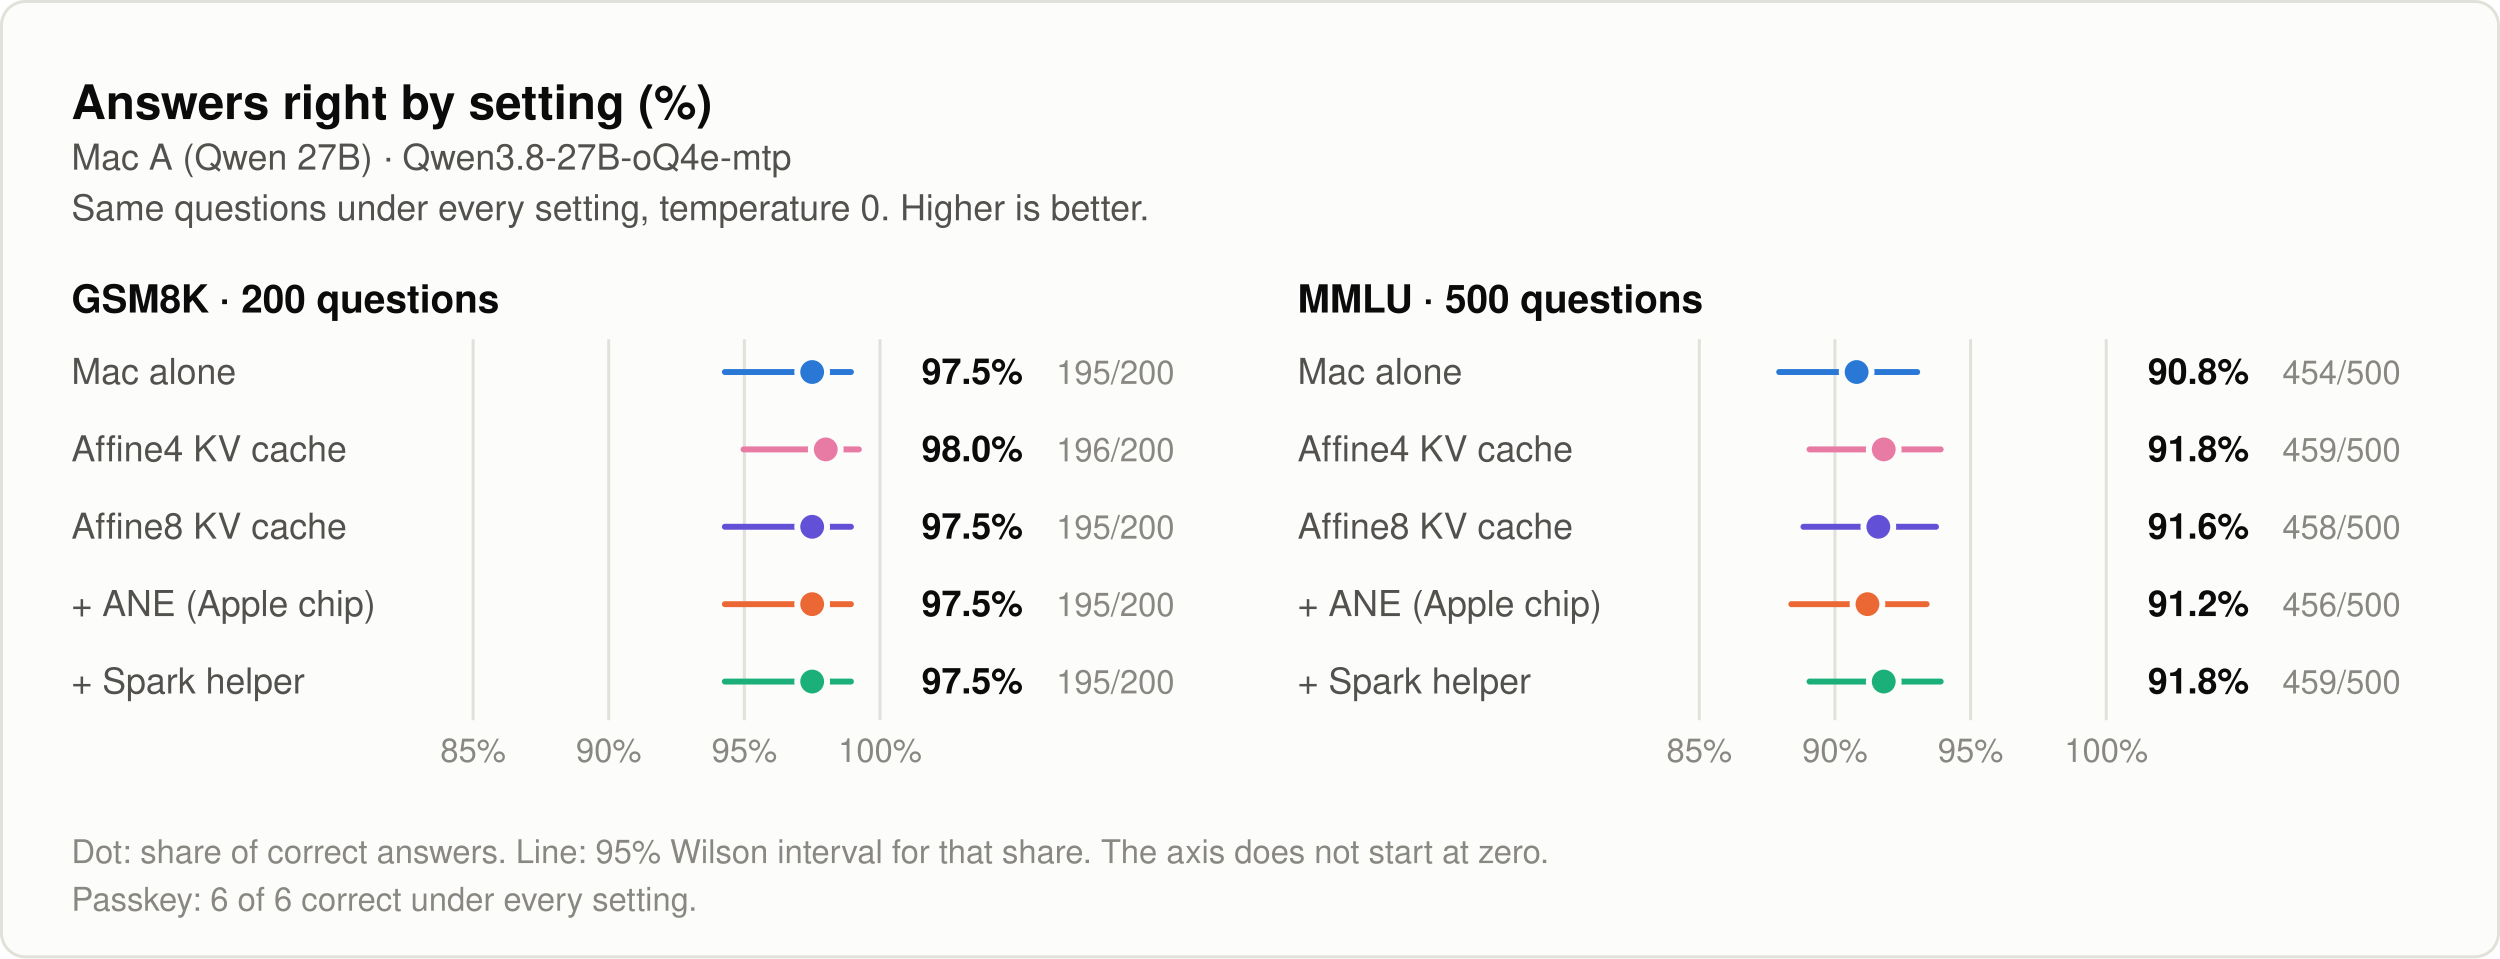
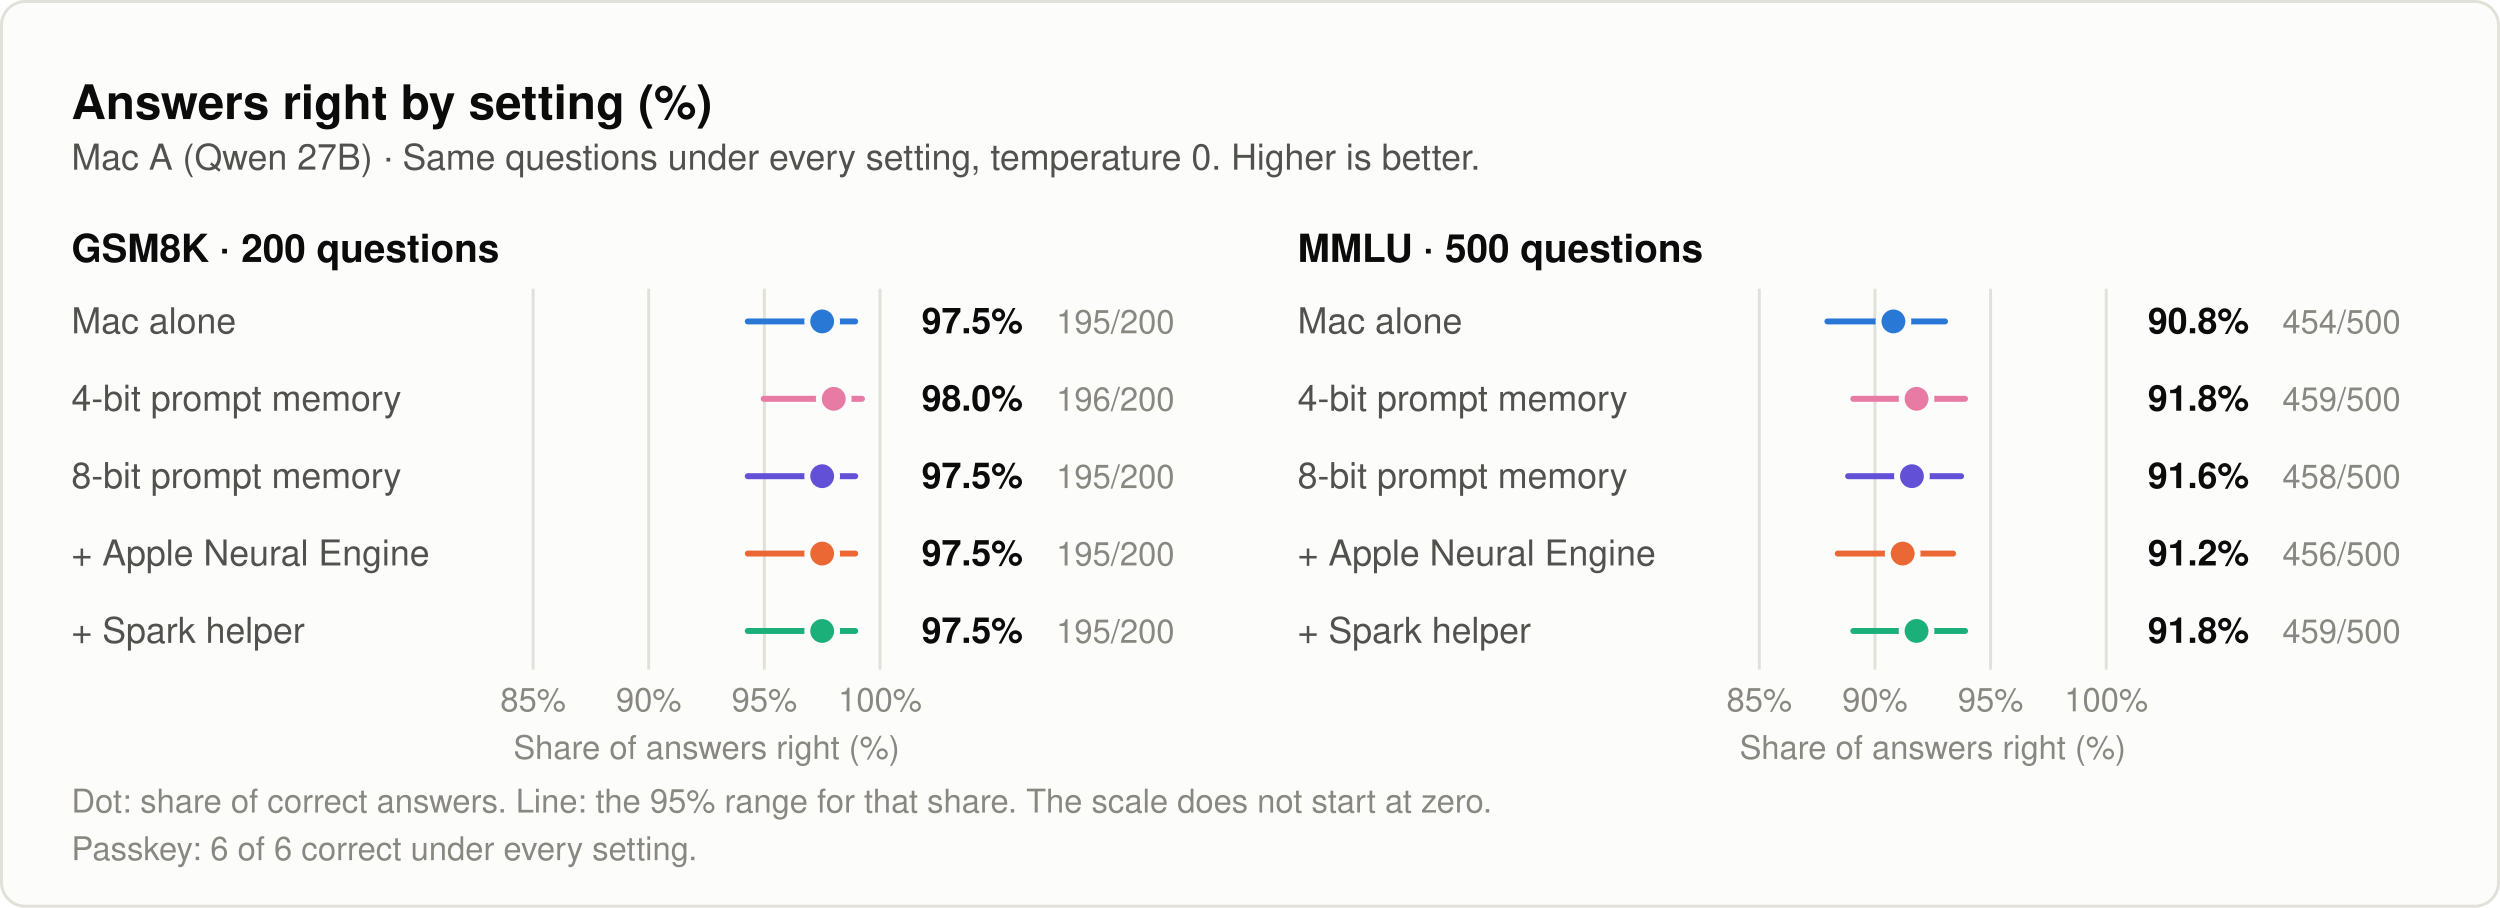
- <svg xmlns="http://www.w3.org/2000/svg" width="840" height="322" viewBox="0 0 840 322" role="img" aria-label="Answers right by setting (%) Mac A (Qwen 27B) · Qwen3.8-27B-oQ4e-mtp Same questions under every setting, temperature 0. Higher is better." font-family="system-ui, -apple-system, 'Segoe UI', Helvetica, Arial, sans-serif">
-   <rect x="0.5" y="0.5" width="839" height="321" fill="#fcfcfb" rx="8" stroke="#e1e0d9" stroke-width="1" />
+ <svg xmlns="http://www.w3.org/2000/svg" width="840" height="305" viewBox="0 0 840 305" role="img" aria-label="Answers right by setting (%) Mac A (Qwen 27B) · Same questions under every setting, temperature 0. Higher is better." font-family="system-ui, -apple-system, 'Segoe UI', Helvetica, Arial, sans-serif">
+   <rect x="0.5" y="0.5" width="839" height="304" fill="#fcfcfb" rx="8" stroke="#e1e0d9" stroke-width="1" />
  <text x="24" y="40" font-size="16" fill="#0b0b0b" font-weight="600">Answers right by setting (%)</text>
-   <text x="24" y="57" font-size="12" fill="#52514e">Mac A (Qwen 27B) · Qwen3.8-27B-oQ4e-mtp</text>
-   <text x="24" y="74" font-size="12" fill="#52514e">Same questions under every setting, temperature 0. Higher is better.</text>
-   <text x="24" y="105" font-size="13" fill="#0b0b0b" font-weight="600">GSM8K · 200 questions</text>
-   <line x1="158.96" y1="114" x2="158.96" y2="242" stroke="#e1e0d9" stroke-width="1" />
-   <text x="158.96" y="256" font-size="11" fill="#898781" text-anchor="middle">85%</text>
-   <line x1="204.53" y1="114" x2="204.53" y2="242" stroke="#e1e0d9" stroke-width="1" />
-   <text x="204.53" y="256" font-size="11" fill="#898781" text-anchor="middle">90%</text>
-   <line x1="250.11" y1="114" x2="250.11" y2="242" stroke="#e1e0d9" stroke-width="1" />
-   <text x="250.11" y="256" font-size="11" fill="#898781" text-anchor="middle">95%</text>
-   <line x1="295.68" y1="114" x2="295.68" y2="242" stroke="#e1e0d9" stroke-width="1" />
-   <text x="295.68" y="256" font-size="11" fill="#898781" text-anchor="middle">100%</text>
-   <text x="24" y="129" font-size="12" fill="#52514e">Mac alone</text>
-   <line x1="243.56" y1="125" x2="285.9" y2="125" stroke="#2a78d6" stroke-width="2" stroke-linecap="round" />
-   <circle cx="272.89" cy="125" r="5" fill="#2a78d6" stroke="#fcfcfb" stroke-width="2" />
-   <text x="309.68" y="129" font-size="12" fill="#0b0b0b" font-weight="600">97.5%</text>
-   <text x="354.88" y="129" font-size="11" fill="#898781">195/200</text>
-   <text x="24" y="155" font-size="12" fill="#52514e">Affine4 KV cache</text>
-   <line x1="249.84" y1="151" x2="288.57" y2="151" stroke="#e87ba4" stroke-width="2" stroke-linecap="round" />
-   <circle cx="277.45" cy="151" r="5" fill="#e87ba4" stroke="#fcfcfb" stroke-width="2" />
-   <text x="309.68" y="155" font-size="12" fill="#0b0b0b" font-weight="600">98.0%</text>
-   <text x="354.88" y="155" font-size="11" fill="#898781">196/200</text>
-   <text x="24" y="181" font-size="12" fill="#52514e">Affine8 KV cache</text>
-   <line x1="243.56" y1="177" x2="285.9" y2="177" stroke="#6250d6" stroke-width="2" stroke-linecap="round" />
-   <circle cx="272.89" cy="177" r="5" fill="#6250d6" stroke="#fcfcfb" stroke-width="2" />
-   <text x="309.68" y="181" font-size="12" fill="#0b0b0b" font-weight="600">97.5%</text>
-   <text x="354.88" y="181" font-size="11" fill="#898781">195/200</text>
-   <text x="24" y="207" font-size="12" fill="#52514e">+ ANE (Apple chip)</text>
-   <line x1="243.56" y1="203" x2="285.9" y2="203" stroke="#eb6834" stroke-width="2" stroke-linecap="round" />
-   <circle cx="272.89" cy="203" r="5" fill="#eb6834" stroke="#fcfcfb" stroke-width="2" />
-   <text x="309.68" y="207" font-size="12" fill="#0b0b0b" font-weight="600">97.5%</text>
-   <text x="354.88" y="207" font-size="11" fill="#898781">195/200</text>
-   <text x="24" y="233" font-size="12" fill="#52514e">+ Spark helper</text>
-   <line x1="243.56" y1="229" x2="285.9" y2="229" stroke="#1baf7a" stroke-width="2" stroke-linecap="round" />
-   <circle cx="272.89" cy="229" r="5" fill="#1baf7a" stroke="#fcfcfb" stroke-width="2" />
-   <text x="309.68" y="233" font-size="12" fill="#0b0b0b" font-weight="600">97.5%</text>
-   <text x="354.88" y="233" font-size="11" fill="#898781">195/200</text>
-   <text x="436" y="105" font-size="13" fill="#0b0b0b" font-weight="600">MMLU · 500 questions</text>
-   <line x1="570.96" y1="114" x2="570.96" y2="242" stroke="#e1e0d9" stroke-width="1" />
-   <text x="570.96" y="256" font-size="11" fill="#898781" text-anchor="middle">85%</text>
-   <line x1="616.53" y1="114" x2="616.53" y2="242" stroke="#e1e0d9" stroke-width="1" />
-   <text x="616.53" y="256" font-size="11" fill="#898781" text-anchor="middle">90%</text>
-   <line x1="662.11" y1="114" x2="662.11" y2="242" stroke="#e1e0d9" stroke-width="1" />
-   <text x="662.11" y="256" font-size="11" fill="#898781" text-anchor="middle">95%</text>
-   <line x1="707.68" y1="114" x2="707.68" y2="242" stroke="#e1e0d9" stroke-width="1" />
-   <text x="707.68" y="256" font-size="11" fill="#898781" text-anchor="middle">100%</text>
-   <text x="436" y="129" font-size="12" fill="#52514e">Mac alone</text>
-   <line x1="597.81" y1="125" x2="644.17" y2="125" stroke="#2a78d6" stroke-width="2" stroke-linecap="round" />
-   <circle cx="623.83" cy="125" r="5" fill="#2a78d6" stroke="#fcfcfb" stroke-width="2" />
-   <text x="721.68" y="129" font-size="12" fill="#0b0b0b" font-weight="600">90.8%</text>
-   <text x="766.88" y="129" font-size="11" fill="#898781">454/500</text>
-   <text x="436" y="155" font-size="12" fill="#52514e">Affine4 KV cache</text>
-   <line x1="608.01" y1="151" x2="652.06" y2="151" stroke="#e87ba4" stroke-width="2" stroke-linecap="round" />
-   <circle cx="632.94" cy="151" r="5" fill="#e87ba4" stroke="#fcfcfb" stroke-width="2" />
-   <text x="721.68" y="155" font-size="12" fill="#0b0b0b" font-weight="600">91.8%</text>
-   <text x="766.88" y="155" font-size="11" fill="#898781">459/500</text>
-   <text x="436" y="181" font-size="12" fill="#52514e">Affine8 KV cache</text>
-   <line x1="605.96" y1="177" x2="650.49" y2="177" stroke="#6250d6" stroke-width="2" stroke-linecap="round" />
-   <circle cx="631.12" cy="177" r="5" fill="#6250d6" stroke="#fcfcfb" stroke-width="2" />
-   <text x="721.68" y="181" font-size="12" fill="#0b0b0b" font-weight="600">91.6%</text>
-   <text x="766.88" y="181" font-size="11" fill="#898781">458/500</text>
-   <text x="436" y="207" font-size="12" fill="#52514e">+ ANE (Apple chip)</text>
-   <line x1="601.88" y1="203" x2="647.34" y2="203" stroke="#eb6834" stroke-width="2" stroke-linecap="round" />
-   <circle cx="627.47" cy="203" r="5" fill="#eb6834" stroke="#fcfcfb" stroke-width="2" />
-   <text x="721.68" y="207" font-size="12" fill="#0b0b0b" font-weight="600">91.2%</text>
-   <text x="766.88" y="207" font-size="11" fill="#898781">456/500</text>
-   <text x="436" y="233" font-size="12" fill="#52514e">+ Spark helper</text>
-   <line x1="608.01" y1="229" x2="652.06" y2="229" stroke="#1baf7a" stroke-width="2" stroke-linecap="round" />
-   <circle cx="632.94" cy="229" r="5" fill="#1baf7a" stroke="#fcfcfb" stroke-width="2" />
-   <text x="721.68" y="233" font-size="12" fill="#0b0b0b" font-weight="600">91.8%</text>
-   <text x="766.88" y="233" font-size="11" fill="#898781">459/500</text>
-   <text x="24" y="290" font-size="11" fill="#898781">Dot: share of correct answers. Line: 95% Wilson interval for that share. The axis does not start at zero.</text>
-   <text x="24" y="306" font-size="11" fill="#898781">Passkey: 6 of 6 correct under every setting.</text>
+   <text x="24" y="57" font-size="12" fill="#52514e">Mac A (Qwen 27B) · Same questions under every setting, temperature 0. Higher is better.</text>
+   <text x="24" y="88" font-size="13" fill="#0b0b0b" font-weight="600">GSM8K · 200 questions</text>
+   <line x1="179.12" y1="97" x2="179.12" y2="225" stroke="#e1e0d9" stroke-width="1" />
+   <text x="179.12" y="239" font-size="11" fill="#898781" text-anchor="middle">85%</text>
+   <line x1="217.97" y1="97" x2="217.97" y2="225" stroke="#e1e0d9" stroke-width="1" />
+   <text x="217.97" y="239" font-size="11" fill="#898781" text-anchor="middle">90%</text>
+   <line x1="256.83" y1="97" x2="256.83" y2="225" stroke="#e1e0d9" stroke-width="1" />
+   <text x="256.83" y="239" font-size="11" fill="#898781" text-anchor="middle">95%</text>
+   <line x1="295.68" y1="97" x2="295.68" y2="225" stroke="#e1e0d9" stroke-width="1" />
+   <text x="295.68" y="239" font-size="11" fill="#898781" text-anchor="middle">100%</text>
+   <text x="237.4" y="255" font-size="11" fill="#898781" text-anchor="middle">Share of answers right (%)</text>
+   <text x="24" y="112" font-size="12" fill="#52514e">Mac alone</text>
+   <line x1="251.25" y1="108" x2="287.35" y2="108" stroke="#2a78d6" stroke-width="2" stroke-linecap="round" />
+   <circle cx="276.25" cy="108" r="5" fill="#2a78d6" stroke="#fcfcfb" stroke-width="2" />
+   <text x="309.68" y="112" font-size="12" fill="#0b0b0b" font-weight="600">97.5%</text>
+   <text x="354.88" y="112" font-size="11" fill="#898781">195/200</text>
+   <text x="24" y="138" font-size="12" fill="#52514e">4-bit prompt memory</text>
+   <line x1="256.6" y1="134" x2="289.62" y2="134" stroke="#e87ba4" stroke-width="2" stroke-linecap="round" />
+   <circle cx="280.14" cy="134" r="5" fill="#e87ba4" stroke="#fcfcfb" stroke-width="2" />
+   <text x="309.68" y="138" font-size="12" fill="#0b0b0b" font-weight="600">98.0%</text>
+   <text x="354.88" y="138" font-size="11" fill="#898781">196/200</text>
+   <text x="24" y="164" font-size="12" fill="#52514e">8-bit prompt memory</text>
+   <line x1="251.25" y1="160" x2="287.35" y2="160" stroke="#6250d6" stroke-width="2" stroke-linecap="round" />
+   <circle cx="276.25" cy="160" r="5" fill="#6250d6" stroke="#fcfcfb" stroke-width="2" />
+   <text x="309.68" y="164" font-size="12" fill="#0b0b0b" font-weight="600">97.5%</text>
+   <text x="354.88" y="164" font-size="11" fill="#898781">195/200</text>
+   <text x="24" y="190" font-size="12" fill="#52514e">+ Apple Neural Engine</text>
+   <line x1="251.25" y1="186" x2="287.35" y2="186" stroke="#eb6834" stroke-width="2" stroke-linecap="round" />
+   <circle cx="276.25" cy="186" r="5" fill="#eb6834" stroke="#fcfcfb" stroke-width="2" />
+   <text x="309.68" y="190" font-size="12" fill="#0b0b0b" font-weight="600">97.5%</text>
+   <text x="354.88" y="190" font-size="11" fill="#898781">195/200</text>
+   <text x="24" y="216" font-size="12" fill="#52514e">+ Spark helper</text>
+   <line x1="251.25" y1="212" x2="287.35" y2="212" stroke="#1baf7a" stroke-width="2" stroke-linecap="round" />
+   <circle cx="276.25" cy="212" r="5" fill="#1baf7a" stroke="#fcfcfb" stroke-width="2" />
+   <text x="309.68" y="216" font-size="12" fill="#0b0b0b" font-weight="600">97.5%</text>
+   <text x="354.88" y="216" font-size="11" fill="#898781">195/200</text>
+   <text x="436" y="88" font-size="13" fill="#0b0b0b" font-weight="600">MMLU · 500 questions</text>
+   <line x1="591.12" y1="97" x2="591.12" y2="225" stroke="#e1e0d9" stroke-width="1" />
+   <text x="591.12" y="239" font-size="11" fill="#898781" text-anchor="middle">85%</text>
+   <line x1="629.97" y1="97" x2="629.97" y2="225" stroke="#e1e0d9" stroke-width="1" />
+   <text x="629.97" y="239" font-size="11" fill="#898781" text-anchor="middle">90%</text>
+   <line x1="668.83" y1="97" x2="668.83" y2="225" stroke="#e1e0d9" stroke-width="1" />
+   <text x="668.83" y="239" font-size="11" fill="#898781" text-anchor="middle">95%</text>
+   <line x1="707.68" y1="97" x2="707.68" y2="225" stroke="#e1e0d9" stroke-width="1" />
+   <text x="707.68" y="239" font-size="11" fill="#898781" text-anchor="middle">100%</text>
+   <text x="649.4" y="255" font-size="11" fill="#898781" text-anchor="middle">Share of answers right (%)</text>
+   <text x="436" y="112" font-size="12" fill="#52514e">Mac alone</text>
+   <line x1="614.01" y1="108" x2="653.53" y2="108" stroke="#2a78d6" stroke-width="2" stroke-linecap="round" />
+   <circle cx="636.19" cy="108" r="5" fill="#2a78d6" stroke="#fcfcfb" stroke-width="2" />
+   <text x="721.68" y="112" font-size="12" fill="#0b0b0b" font-weight="600">90.8%</text>
+   <text x="766.88" y="112" font-size="11" fill="#898781">454/500</text>
+   <text x="436" y="138" font-size="12" fill="#52514e">4-bit prompt memory</text>
+   <line x1="622.7" y1="134" x2="660.26" y2="134" stroke="#e87ba4" stroke-width="2" stroke-linecap="round" />
+   <circle cx="643.96" cy="134" r="5" fill="#e87ba4" stroke="#fcfcfb" stroke-width="2" />
+   <text x="721.68" y="138" font-size="12" fill="#0b0b0b" font-weight="600">91.8%</text>
+   <text x="766.88" y="138" font-size="11" fill="#898781">459/500</text>
+   <text x="436" y="164" font-size="12" fill="#52514e">8-bit prompt memory</text>
+   <line x1="620.96" y1="160" x2="658.92" y2="160" stroke="#6250d6" stroke-width="2" stroke-linecap="round" />
+   <circle cx="642.41" cy="160" r="5" fill="#6250d6" stroke="#fcfcfb" stroke-width="2" />
+   <text x="721.68" y="164" font-size="12" fill="#0b0b0b" font-weight="600">91.6%</text>
+   <text x="766.88" y="164" font-size="11" fill="#898781">458/500</text>
+   <text x="436" y="190" font-size="12" fill="#52514e">+ Apple Neural Engine</text>
+   <line x1="617.48" y1="186" x2="656.23" y2="186" stroke="#eb6834" stroke-width="2" stroke-linecap="round" />
+   <circle cx="639.3" cy="186" r="5" fill="#eb6834" stroke="#fcfcfb" stroke-width="2" />
+   <text x="721.68" y="190" font-size="12" fill="#0b0b0b" font-weight="600">91.2%</text>
+   <text x="766.88" y="190" font-size="11" fill="#898781">456/500</text>
+   <text x="436" y="216" font-size="12" fill="#52514e">+ Spark helper</text>
+   <line x1="622.7" y1="212" x2="660.26" y2="212" stroke="#1baf7a" stroke-width="2" stroke-linecap="round" />
+   <circle cx="643.96" cy="212" r="5" fill="#1baf7a" stroke="#fcfcfb" stroke-width="2" />
+   <text x="721.68" y="216" font-size="12" fill="#0b0b0b" font-weight="600">91.8%</text>
+   <text x="766.88" y="216" font-size="11" fill="#898781">459/500</text>
+   <text x="24" y="273" font-size="11" fill="#898781">Dot: share of correct answers. Line: the 95% range for that share. The scale does not start at zero.</text>
+   <text x="24" y="289" font-size="11" fill="#898781">Passkey: 6 of 6 correct under every setting.</text>
</svg>
